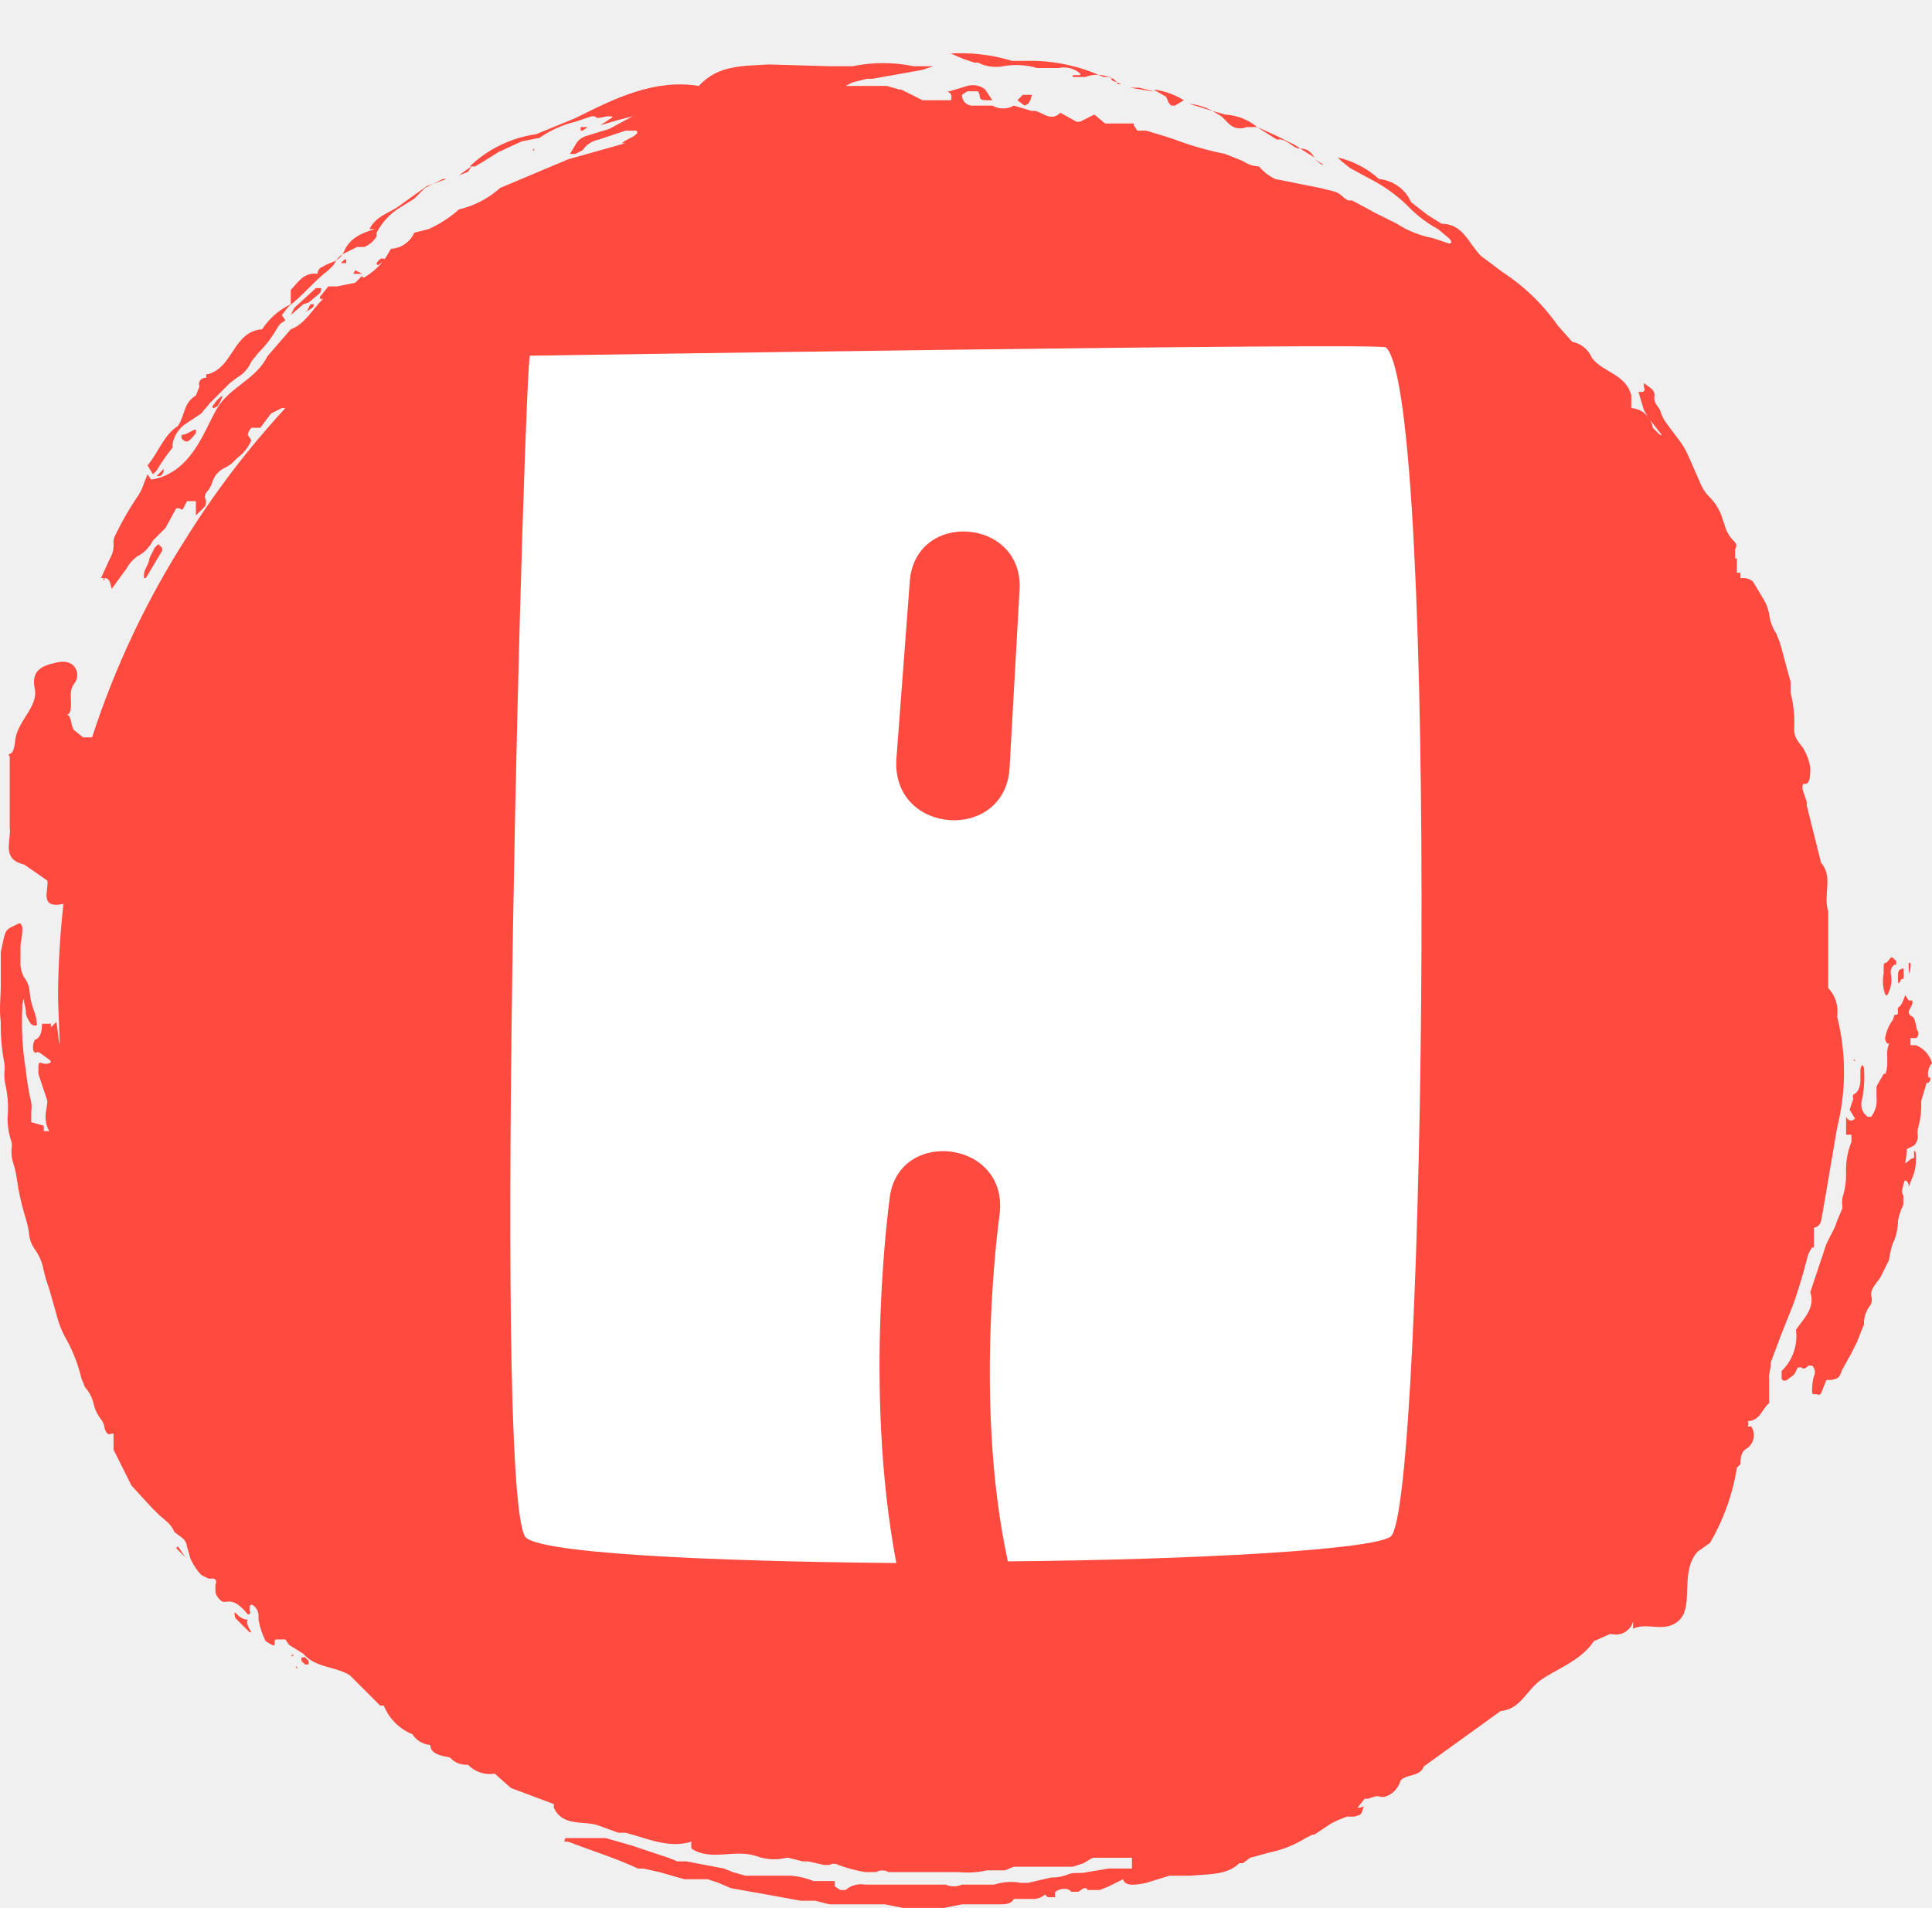
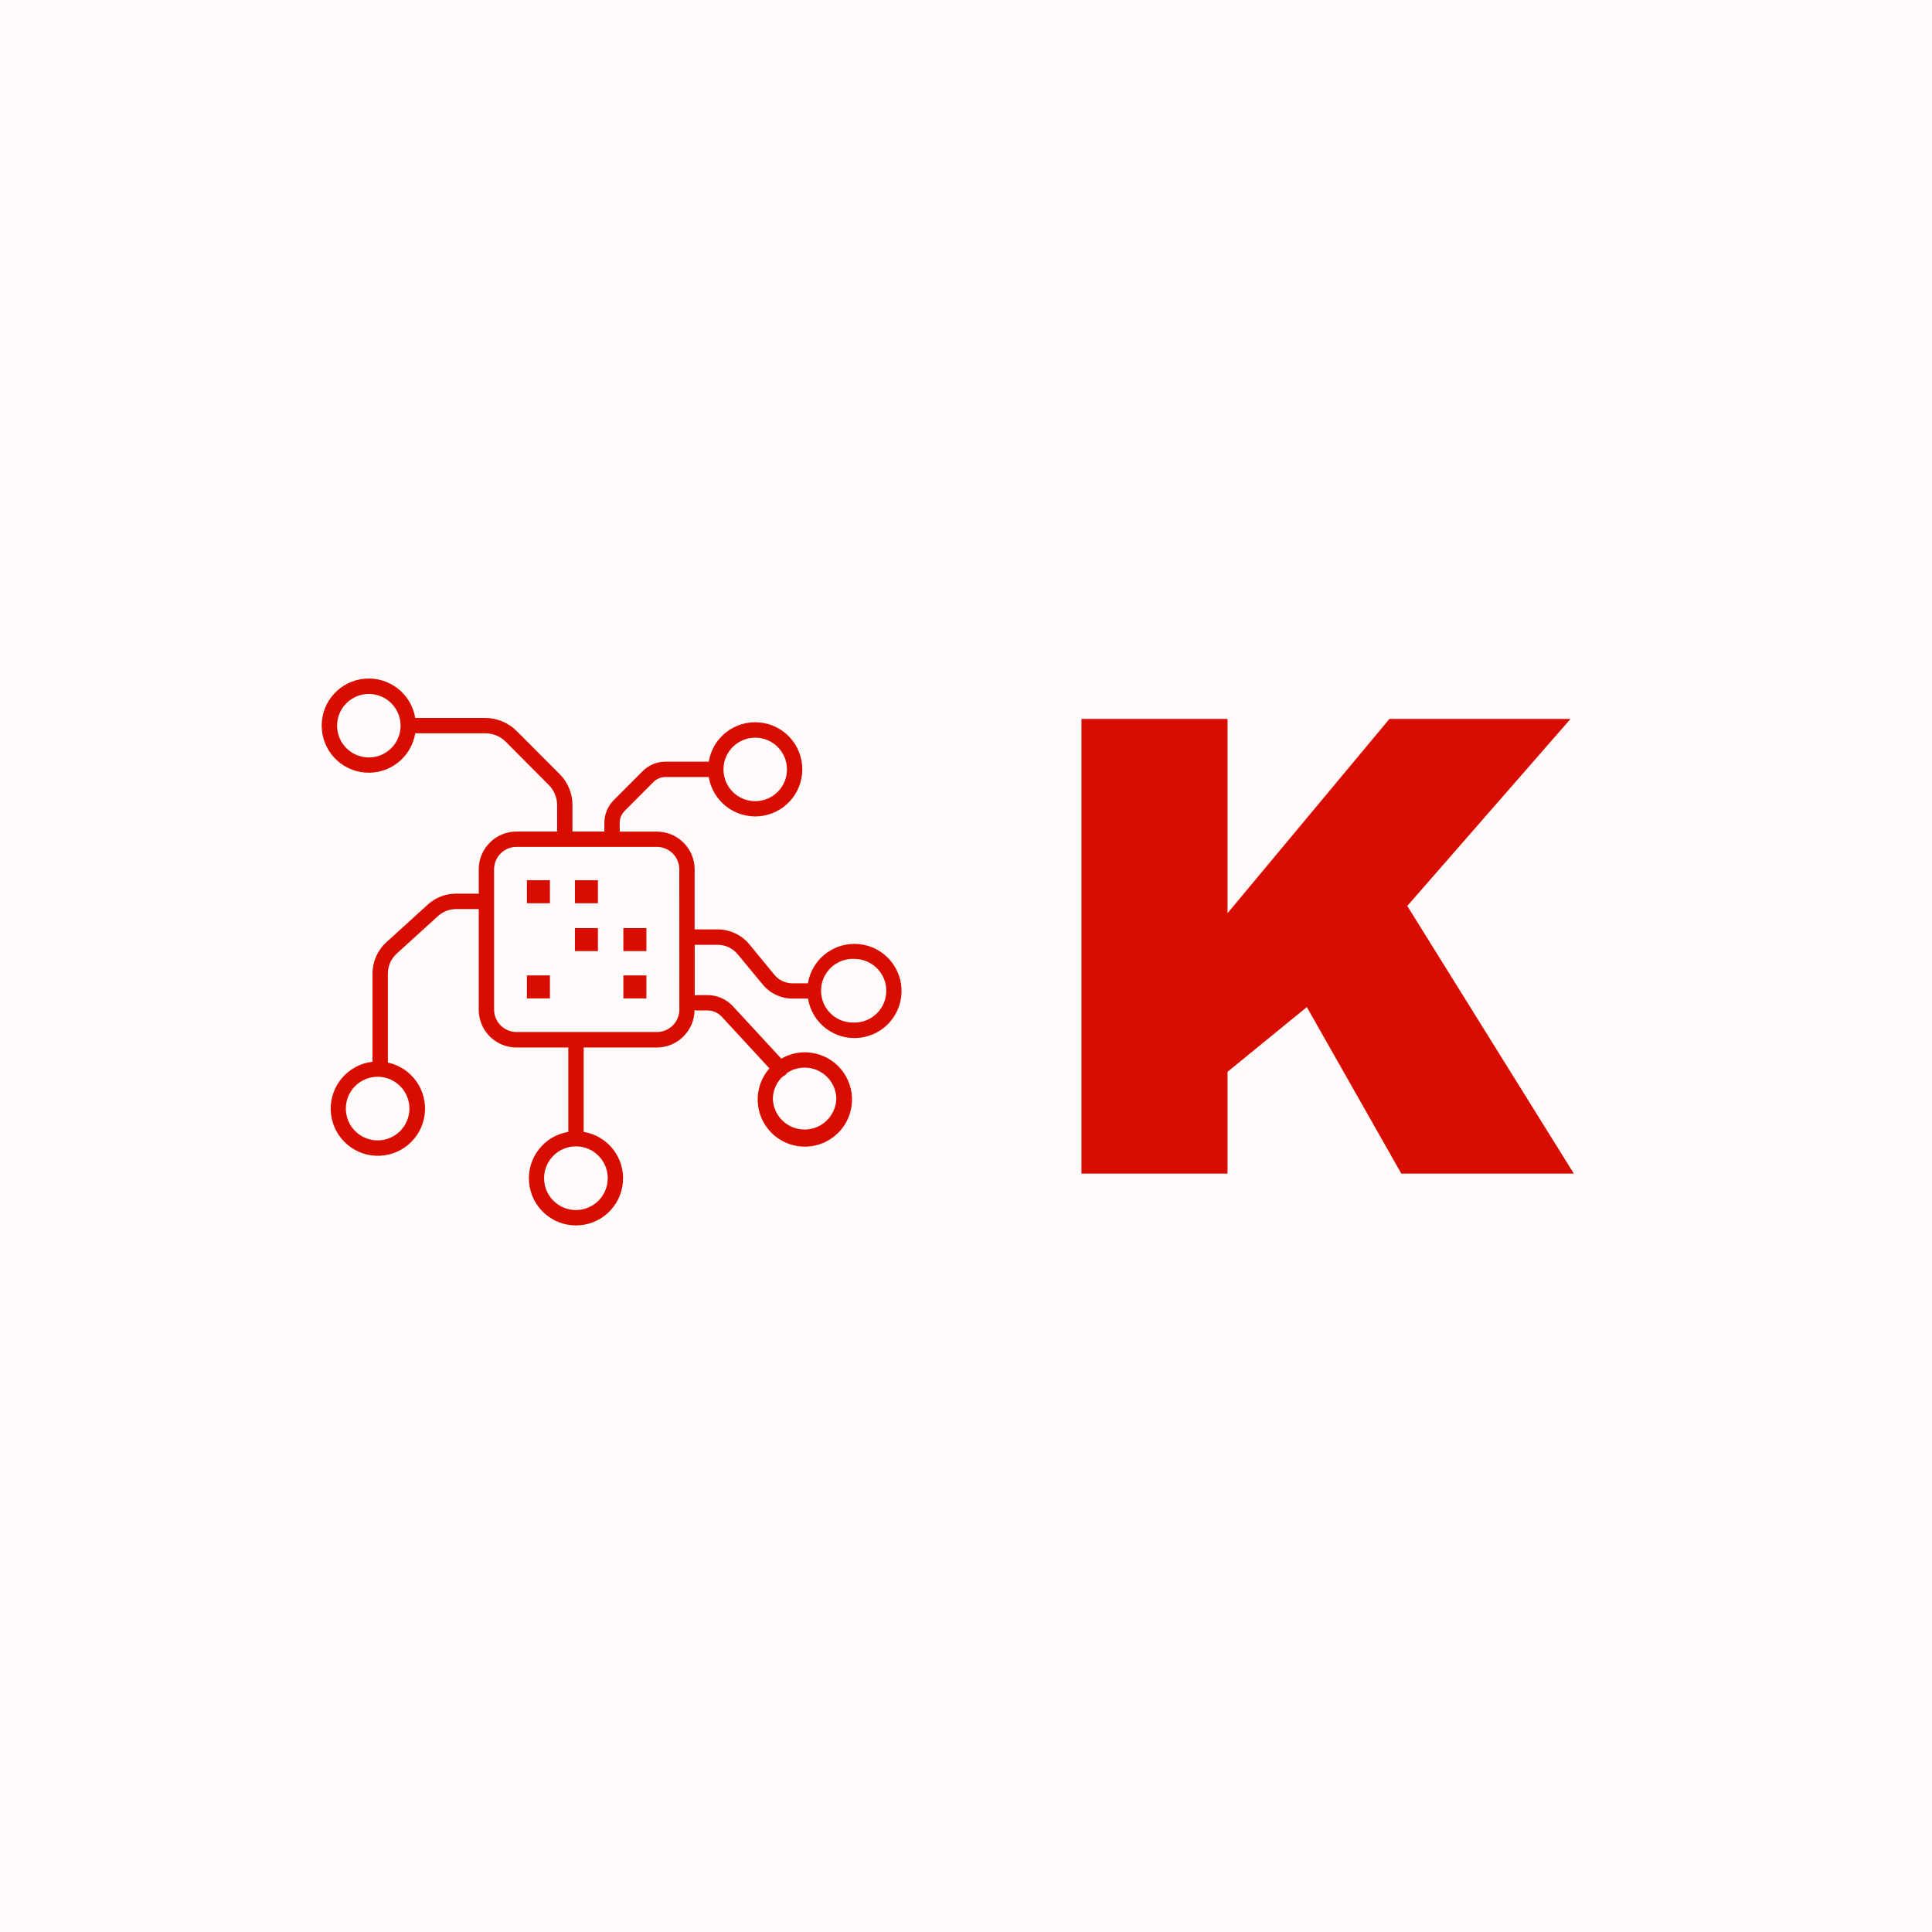
- <svg xmlns="http://www.w3.org/2000/svg" width="308.761" height="304.916" viewBox="0 0 106.008 104.687" class="css-1j8o68f" version="1.1" id="svg23">
-   <defs id="SvgjsDefs2684" />
-   <g id="SvgjsG2685" featurekey="rootContainer" transform="matrix(0.9820593,0,0,0.9820593,-0.05456052,0)" fill="#ff4a3f">
-     <g id="g17">
-       <path d="M19.8 15.3h.5l-.4-.2zm.5.1zm.8-.7c0 .1 0 .1.1.1l.4-.3c-.2-.1-.3-.1-.5.2zm.4-.2zm-4.1 2.3zm-.2.6l.3-.2c.1-.1.1-.2.1-.2h-.2l-.2.4c-.1-.1-.1 0 0 0zm2.2-2.9h-.1l-.2.2h.3zm-2.1 2.4l.6-.5c.1-.1.1-.2.1-.3h-.3l-1.2 1.1-.2.4.7-.6zm-1.1.8z" id="path3" />
-       <path d="M9.7 25v-.2a1.7 1.7 0 0 1 .7-1.1l.9-.6.5-.6.7-.7.4-.4.4-.3a1.9 1.9 0 0 0 .8-.9l.4-.5a5.9 5.9 0 0 0 1-1.3l.2-.3.3-.2-.2-.3.4-.5c.8-.6 1.4-1.4 2.2-2l.3-.3a1.4 1.4 0 0 1 .5-.6l.8-.4h.4a1.4 1.4 0 0 0 .7-.6V13a3.5 3.5 0 0 1 1.3-1.4l.8-.5.2-.2.4-.4 1-.5h.2l-1.1.4-1.4 1c-.6.5-1.4.6-1.8 1.4h.3c-.7.2-1.4.5-1.7 1.2s-.8.6-1.2.9a.4.4 0 0 0-.3.4c-.8-.1-1.1.5-1.5.9v.8a3.9 3.9 0 0 0-1.6 1.4c-1.6.1-1.6 2.1-3 2.5h-.1a.2.2 0 0 0 0 .2c-.3 0-.5.2-.4.5l-.2.5c-.7.4-.6 1.1-1 1.7-.8.5-1.1 1.5-1.7 2.2l.3.5.2-.2a11.6 11.6 0 0 1 .9-1.3zM53.9 3.3l.6.2h.2a2.2 2.2 0 0 0 1.4.2 4.1 4.1 0 0 1 1.9.1h1.2a1.4 1.4 0 0 1 1.2.3.1.1 0 0 1 0 .1H60a.1.1 0 0 0 0 .1h.7a1.8 1.8 0 0 1 1.3 0c.2 0 .1.1.2.2l.5.2h-.2c-.2-.4-.5-.4-.8-.4a9.7 9.7 0 0 0-4.3-.9h-.8A9.8 9.8 0 0 0 53 3h.2zm7.3 3.1zM50.3 4.7zm10.9 1.7h.2-.2zM19 14.7zm32.1-10zm17.6 2.2a.9.9 0 0 0 1 .2h.6a3.1 3.1 0 0 0-1.8-.7l-.7-.2.5.3zm-3.4-1.3c0 .1.1.2.2.3h.2l.5-.3a4.2 4.2 0 0 0-1.7-.6l.7.4zm7.4 2.7l.8.5c-.2-.3-.4-.5-.8-.5z" id="path5" />
-       <path d="M99 76.1l.6-1.6.6-1.5c.2-.5.6-1.8.8-2.6a1.7 1.7 0 0 1 .3-.7h.1v-1.1c.5-.1.4-.6.5-.9l.8-4.7a12.7 12.7 0 0 0 0-6.2 1.9 1.9 0 0 0-.5-1.6v-4.3c-.3-.9.3-1.9-.4-2.7L101 45a.4.4 0 0 0 0-.2l-.2-.6a.5.5 0 0 1 0-.4h.1c.3 0 .3-.5.3-.9a3 3 0 0 0-.4-1.1l-.3-.4a1.1 1.1 0 0 1-.2-.7 6.7 6.7 0 0 0-.2-2v-.6c-.2-.7-.4-1.5-.6-2.2l-.2-.5a2.5 2.5 0 0 1-.4-1.1 2.5 2.5 0 0 0-.3-.8l-.6-1a.8.8 0 0 0-.6-.2h-.1V32h-.2v-.8H97V31a.4.4 0 0 0 0-.1v-.2c.1-.2.1-.3-.1-.5a1.8 1.8 0 0 1-.4-.6l-.2-.6a2.9 2.9 0 0 0-.7-1.2 2.2 2.2 0 0 1-.5-.7l-.7-1.6a4.3 4.3 0 0 0-.6-1l-.6-.8a2.4 2.4 0 0 1-.4-.8l-.2-.3a.6.6 0 0 1-.1-.5.5.5 0 0 0-.2-.4l-.4-.3v.2c.1.2 0 .3-.1.3h-.2l.3 1 .3.5.7.9h-.1l-.2-.2-.2-.2a1.3 1.3 0 0 0-1.2-1.1v-.7c-.3-1.2-1.6-1.3-2.2-2.1a1.5 1.5 0 0 0-1.1-.9l-.8-.9a11.3 11.3 0 0 0-3.1-3l-.8-.6-.4-.3c-.7-.7-1-1.8-2.2-1.8l-.8-.5-.9-.7a2.2 2.2 0 0 0-1.8-1.3 5.1 5.1 0 0 0-2.3-1.2l.2.2.5.4 1.3.7a8.5 8.5 0 0 1 2.1 1.6 6.8 6.8 0 0 0 1.5 1.1l.6.5c.1.1.2.2.1.3H81l-.9-.3a5.6 5.6 0 0 1-2-.8l-1.2-.6-1.3-.7h-.2c-.3-.1-.4-.4-.8-.5l-.8-.2-2.5-.5a2.6 2.6 0 0 1-.9-.7 1.7 1.7 0 0 1-.9-.3l-1-.4a18.1 18.1 0 0 1-2.8-.8l-.6-.2-1-.3h-.5l-.2-.3v-.1h-1.6l-.6-.5-.4.2-.4.2h-.2l-.9-.5c-.6.6-1.1-.2-1.6-.1l-1-.3a1.2 1.2 0 0 1-1.2 0h-1.2a.6.6 0 0 1-.5-.6l.3-.2h.6a.7.7 0 0 1 .1.3c0 .2.2.2.5.2h.2l-.4-.6a1.1 1.1 0 0 0-1-.2l-1 .3H53c.3.2.2.3.2.5h-1.6l-.4-.2-.8-.4h-.1l-.7-.2h-2.3l.4-.2.8-.2h.3l1.7-.3 1.1-.2.6-.2h-1.1a8.4 8.4 0 0 0-3.4 0h-1.3L43 3.6c-1.4.1-2.8 0-3.9 1.2-2.5-.4-4.7.7-6.9 1.8l-2.2.9a6.7 6.7 0 0 0-3.7 1.8h.3l.5-.3.8-.5 1.3-.6 1-.2a6 6 0 0 1 2-.9l.9-.3h.2c.1.2.5 0 .7 0h.2c.1 0 .1.1 0 .1l-.6.4 1-.3.8-.2-1.3.7-1.3.4a1 1 0 0 0-.6.5l-.3.5h.3l.4-.2a1.4 1.4 0 0 1 .9-.6l1.5-.5h.5a.1.1 0 0 1 .1.2c-.2.2-.6.3-.8.5h.2l-3.2.9-3.8 1.6a5.2 5.2 0 0 1-2.3 1.2 6.6 6.6 0 0 1-1.7 1.1l-.8.2a1.5 1.5 0 0 1-1.3.9l-.3.5a3.7 3.7 0 0 1-1.2 1.1h-.1v-.1l-.2.2-.2.2-1 .2h-.5l-.4.5c-.1.1-.1.2 0 .2h.1c-.6.6-1 1.4-1.8 1.7L15 19.9c-.6 1.2-1.8 1.6-2.6 2.6s-1.4 3.9-3.9 4.3l-.2-.3-.2.5a2.7 2.7 0 0 1-.4.8 16.9 16.9 0 0 0-1.2 2.1.8.8 0 0 0-.1.5 1.4 1.4 0 0 1-.2.8l-.5 1.1h.2c.3 0 .3.3.4.6l.8-1.1a2.2 2.2 0 0 1 .6-.7 2 2 0 0 0 .9-.9l.3-.3.4-.4.6-1.1h.2c.1.1.1.1.2 0l.2-.4h.5v.8l.5-.5a.5.5 0 0 0 0-.5.4.4 0 0 1 .1-.3 1.5 1.5 0 0 0 .3-.5 1.3 1.3 0 0 1 .8-.9l.3-.2.3-.3a2.4 2.4 0 0 0 .8-1l-.2-.3c0-.1.1-.3.2-.4h.5l.6-.8.6-.3h.2a48.8 48.8 0 0 0-5.5 7.2h-.1.1a48.4 48.4 0 0 0-5.3 11.2h-.5l-.5-.4c-.2-.2-.1-.7-.4-.9h.1c.3-.5-.1-1.2.3-1.7s.1-1.4-.9-1.2-1.5.5-1.3 1.5-1 1.8-1.1 2.9-.5.5-.3.9v3.9c.1.8-.5 1.8.8 2.1l1.3.9c.1.5-.5 1.6.9 1.3a49.2 49.2 0 0 0-.3 5c0 1.1.1 2.2.1 3.3v-.4c-.1-.4-.1-.8-.2-1.3l-.3.3v-.2h-.5c0 .5-.1.8-.4.9a.9.9 0 0 0-.1.5c0 .1.1.3.2.2s.4.2.7.4-.2.3-.4.2-.2.1-.2.3v.3l.5 1.5c0 .3-.1.6-.1.9a1.7 1.7 0 0 0 .2.8h-.3v-.3l-.7-.2v-.6a1.5 1.5 0 0 0 0-.5 14.6 14.6 0 0 1-.3-1.8 16.6 16.6 0 0 1-.2-3.5.9.9 0 0 1 .1-.5v.2a2.9 2.9 0 0 1 .1.5.8.8 0 0 0 .1.4c.1.2.2.4.4.4s.1-.1.1-.2a2.1 2.1 0 0 0-.1-.5 4.2 4.2 0 0 1-.3-1.3 1.5 1.5 0 0 0-.3-.7 1.6 1.6 0 0 1-.2-.9v-.8c0-.3.1-.6.1-.9a.5.5 0 0 0-.1-.4h-.1c-.8.4-.7.2-1 1.6V55c0 .7-.1 1.4 0 2.1a10.8 10.8 0 0 0 .2 2.3 1.8 1.8 0 0 1 0 .5 3.1 3.1 0 0 0 .1.9 5.9 5.9 0 0 1 .1 1.3 3.9 3.9 0 0 0 .2 1.7 1.2 1.2 0 0 1 0 .4 2.1 2.1 0 0 0 .1.8 4.9 4.9 0 0 1 .2.9 14 14 0 0 0 .5 2.2 5 5 0 0 1 .2 1 1.7 1.7 0 0 0 .3.7 2.9 2.9 0 0 1 .5 1.2 8.5 8.5 0 0 0 .3 1l.4 1.4a5.4 5.4 0 0 0 .6 1.5 8.5 8.5 0 0 1 .8 2.1l.2.5a2.1 2.1 0 0 1 .5 1 2.1 2.1 0 0 0 .4.8 1 1 0 0 1 .2.5c.1.3.2.4.4.3h.1v.9l.5 1 .5 1 1.1 1.2.4.4c.3.3.7.5.9 1l.4.3a.7.7 0 0 1 .3.5l.2.7a3.3 3.3 0 0 0 .6.9l.4.2h.3a.2.2 0 0 1 .1.3 2.5 2.5 0 0 0 0 .5.9.9 0 0 0 .4.5h.2c.4-.1.8.2 1.2.7h.1c0-.1.1-.1 0-.2v-.2c0-.1.1-.2.2-.1a.7.7 0 0 1 .3.6v.2a4.3 4.3 0 0 0 .4 1.2c.5.3.5.3.5.1s0-.2.2-.2h.4l.2.3.8.5c.7.8 1.8.7 2.6 1.2l1.7 1.7h.2a2.9 2.9 0 0 0 1.6 1.6 1.3 1.3 0 0 0 1 .6c0 .5.6.6 1.1.7a1.2 1.2 0 0 0 .8.4h.2a1.7 1.7 0 0 0 1.5.5l.9.8 2.4.9v.2c.5 1.1 1.7.7 2.5 1l1.1.4h.4c1.2.3 2.4.9 3.7.5a.7.7 0 0 0 0 .4c1.1.7 2.4 0 3.6.4a2.9 2.9 0 0 0 1.7.1h.1l.8.2h.3l.9.2h.3a.5.5 0 0 1 .5 0 7.9 7.9 0 0 0 1.5.4h.6a.7.7 0 0 1 .7 0h3.9a5 5 0 0 0 1.6-.1h1l.5-.2H60l.6-.2.5-.3h2.2v.6H62l-1.2.2c-.4.1-.7 0-1 .1a2.4 2.4 0 0 1-1 .2l-1.3.3h-.4a3.1 3.1 0 0 0-1.5.1h-1.8a1.1 1.1 0 0 1-.9 0h-4.5a1.3 1.3 0 0 0-1.1.3H47l-.3-.2v-.3h-1.2a4.1 4.1 0 0 0-1.3-.3h-2.5l-.7-.2-.5-.2-2.1-.4h-.5l-.5-.2-2.1-.7-1.4-.4h-2.2c-.1 0-.1.1-.1.2h.2c1.3.5 2.6.9 3.9 1.5h.3l.9.2 1.4.4h1.3l.6.2.7.3 1.7.3 1.1.2 1.1.2h.8l.8.2h3.1l1 .2h2.3l1-.2H56c.4 0 .6-.1.7-.3h1a1 1 0 0 0 .8-.3c-.1.1 0 .1.1.2h.4v-.2c0-.1 0-.1.2-.2s.6-.1.7.1h.4l.3-.2c.2 0 .2 0 .2.1h.7l.5-.2.8-.4c.1.3.4.4 1.3.2l1.3-.4h1.2c.9-.1 2 0 2.7-.7h.2l.4-.3 1.1-.3a6.1 6.1 0 0 0 2-.8l.4-.2h.1l.9-.6.4-.2.5-.2h.4c.4-.1.4-.1.5-.4s0-.1-.2-.1h-.1l.4-.5h.2c.3-.1.5-.2.7-.1h.2a1.3 1.3 0 0 0 .9-.9c.3-.4 1.1-.2 1.3-.8l4.3-3.1c1.1-.1 1.4-1.1 2.2-1.7s2.3-1.1 3-2.2l.9-.4h.1a1 1 0 0 0 1.2-.7v.4c.8-.4 1.8.3 2.6-.5s0-2.7 1-3.8l.7-.5a12.1 12.1 0 0 0 1.5-4.2l.2-.2c0-.3 0-.7.4-.9a.9.9 0 0 0 .2-1.2h-.2a.3.3 0 0 0 0-.3c.7 0 .8-.7 1.2-1V77a.5.5 0 0 1 0-.2 3.8 3.8 0 0 0 .1-.7zM5.9 32.2z" id="path7" />
-       <path d="M26.4 9.3l-.3.2-.4.3.5-.2zm6.1-2h.1l.3-.2h-.4zm-2.6 1l-.1.1h.1v-.1zm-1.5 1.4zm1.3-.2zm-6.3 3.1zM9.2 26.2l-.4.4H9a.4.4 0 0 0 .2-.4zm3-3.5a2.1 2.1 0 0 0 .3-.6 1.5 1.5 0 0 0-.5.5c-.1.1-.1.2 0 .2zM11 24.2V24c-.2 0-.5.3-.8.3v.2c.3.3.4.2.8-.3zm3 66.2zM73.9 9.2h.1l-.5-.3zm-2.5-1.4c.5-.1.8.4 1.2.5h.1l-.3-.2-1-.5-1.1-.5.3.2zM52.8 3.1zm11.7 2h-.1l-1.2-.2h.5zm2 .7l1.3.4a3.3 3.3 0 0 0-1.3-.4zm-9 0a1 1 0 0 0 .2-.5h-.5l-.3.3.4.3zm9 1.6zM49.9 4.2zm2.9.7zM48.5 4zm13.8 2.1a.5.5 0 0 0 0 .1zm44.8 52.3h-.3V58h.3c.1 0 .2-.3.1-.4s-.1-.7-.3-.8a.3.3 0 0 1-.2-.3l.2-.4a.4.4 0 0 0 0-.2h-.2l-.2-.3c-.1.3-.2.6-.4.7a.5.5 0 0 0 0 .2c0 .1 0 .2-.1.2h-.1a1.1 1.1 0 0 1-.1.3 2.3 2.3 0 0 0-.4.9.4.4 0 0 0 .1.4h.1a1.7 1.7 0 0 0-.1.8v.4a1.8 1.8 0 0 1-.1.5h-.1l-.4.7v.6a1.5 1.5 0 0 1-.3 1.1h-.2l-.2-.2a.9.9 0 0 1-.1-.8 6.5 6.5 0 0 0 .1-1.7c0-.1-.1-.2-.1-.2a.5.5 0 0 0-.1.3v.6c0 .2-.1.6-.3.7s-.1.2-.1.3l-.2.6.3.5c-.2.2-.4.1-.5-.1v1h.3v.4a4.2 4.2 0 0 0-.3 1.4 3.3 3.3 0 0 0 0 .4 4 4 0 0 1-.2 1.3 2 2 0 0 0 0 .6l-.3.7a3.2 3.2 0 0 1-.3.7l-.3.6-.9 2.7c.3.9-.4 1.5-.8 2.1a2.7 2.7 0 0 1-.8 2.3v.4c0 .1.1.2.3.1l.4-.3.2-.4h.2c.1.1.2.1.4-.1h.2a.5.5 0 0 1 .1.6 2.9 2.9 0 0 0-.1.8c0 .1 0 .2.1.2h.2c.1.1.2 0 .3-.3l.2-.5h.3c.4-.1.4-.1.6-.6l.5-.9.3-.6.4-1a1.6 1.6 0 0 1 .3-1 .6.6 0 0 0 .1-.6c0-.2 0-.3.2-.6l.3-.4.5-1a4.7 4.7 0 0 1 .2-.9 3 3 0 0 0 .3-1.3 3.8 3.8 0 0 1 .3-.9v-.5c-.1-.2-.1-.2 0-.6s.1-.2.2-.2a.4.4 0 0 1 .1.3l.2-.5a2.3 2.3 0 0 0 .2-.9v-.3c0-.1 0-.3-.1-.3v.4c-.2 0-.3.2-.5.3a6.4 6.4 0 0 0 .1-.8l.4-.2a.7.7 0 0 0 .2-.6 1.4 1.4 0 0 1 0-.3 4.8 4.8 0 0 0 .2-1.4v-.2l.3-1h.1a.3.3 0 0 0 .1-.3h-.1a.9.9 0 0 1 .2-.8 1.5 1.5 0 0 0-.9-1zm-1.2 7.8zm-.2-9.9zm0 0zM9.1 30.8a.3.3 0 0 0 0-.2l-.2-.2-.2.2-.3.6c0 .3-.3.6-.3.9v.2h.1zm96.3 24.8h.1a1.7 1.7 0 0 0 .2-1.2.5.5 0 0 1 .2-.5h.1v-.2l-.2-.2h-.1c-.1.1-.2.3-.3.3s-.1.1-.1.3v.3a2.2 2.2 0 0 0 .1 1.2zM13.2 90.1c-.1 0 0 .2 0 .3l.8.8h.1c-.2-.3-.3-.6-.2-.7a.9.9 0 0 1-.5-.2zm.8.3zm92.3-35.7h.1a2 2 0 0 0 0-.6c-.3.1-.3.1-.3.6s.1.1.2 0z" id="path9" />
-       <path d="M106.7 62a.6.6 0 0 0 .1-.5c0-.1-.1-.2-.1-.1h-.2v.2c0 .4.1.5.2.4zm.1-8.2h-.1v.6a1 1 0 0 0 .1-.6zM17.1 92.6h-.2v.2l.2.2h.2v-.2zm86.6-33.3c0-.1 0-.1-.1-.1zM9.9 86.5l.5.5-.4-.6z" id="path11" />
-       <circle cx="10.5" cy="87.1" transform="rotate(-24.8 10.4 87.159)" id="circle13" />
-       <path d="M9.7 30.1h-.1v.2-.2h.1zm83.2-6.6l-.2-.3h-.1zm-14.7 77.1zM5.9 32.2zm-.1.2a.3.3 0 0 0 .1-.2v.2zm1.9-4.9zM61.5 2.4zm42.8 58.2v.1-.1zM16.4 92.5h-.1c.1.1.2 0 .1-.1zm.2.7h.1l-.1-.1v.1zm73.9-71.3zm15.2 34.4zM14.6 91.7zm92.1-37zm-.8 11.4zM34.6 0z" id="path15" />
-     </g>
-   </g>
-   <g id="SvgjsG2686" featurekey="nameFeature-0" transform="matrix(2.284354,0,0,2.284354,27.98006,-5.60952)" fill="#ffffff">
-     <path d="M9.6 16.48 l-0.32 4.24 c-0.08 1.8 2.6 1.96 2.72 0.2 l0.24 -4.28 c0.12 -1.76 -2.56 -1.96 -2.64 -0.16 z M0.48 11 l0 0 c0.04 0 20.48 -0.32 20.56 -0.2 c1.28 1.12 0.96 27.8 0.12 28.56 c-0.4 0.32 -4.64 0.56 -9.2 0.6 c-0.84 -3.84 -0.2 -8.32 -0.2 -8.32 c0.24 -1.8 -2.44 -2.12 -2.64 -0.4 c0 0.04 -0.64 4.52 0.16 8.76 c-4.56 -0.04 -8.68 -0.24 -8.92 -0.64 c-0.8 -1.44 0 -28.28 0.12 -28.36 z" id="path20" />
-   </g>
+ <svg xmlns="http://www.w3.org/2000/svg" version="1.1" width="1500" height="1500" viewBox="0 0 1500 1500">
+   <rect width="1500" height="1500" x="0" y="0" id="background" stroke="transparent" fill="#fefbfa" />
+   <svg xml:space="preserve" width="1000" height="1000" data-version="2" data-id="lg_o9PbxsUGUKQf4ewOKp" viewBox="0 0 571 331" x="250" y="250">
+     <rect width="100%" height="100%" fill="transparent" />
+     <rect width="256" height="331.09" x="-128" y="-165.545" fill="none" rx="0" ry="0" transform="translate(443.5 166)" />
+     <path fill="#d90c00" d="m401.44 142.1 71.78-86.14h80.28l-72.37 82.92 73.84 118.66h-76.48l-41.89-73.83-35.16 28.71v45.12h-64.76V55.96h64.76zm-165.454 13.6a20.876 20.876 0 0 0-20.57 17.476h-6.868c-3.06 0-5.984-1.36-7.956-3.74l-11.118-13.532a18.36 18.36 0 0 0-14.144-6.63h-10.132v-26.622a16.762 16.762 0 0 0-16.762-16.728H131.98v-3.91c0-1.972.782-3.842 2.176-5.236l12.818-12.886c1.394-1.36 3.332-2.176 5.27-2.176h19.21a20.876 20.876 0 1 0 0-6.8h-19.21c-3.74 0-7.412 1.53-10.064 4.182l-12.852 12.886a14.28 14.28 0 0 0-4.148 10.03v3.876h-14.144V94.194a19.38 19.38 0 0 0-5.678-13.77L86.25 61.282a19.72 19.72 0 0 0-13.804-5.746h-31.11a20.876 20.876 0 1 0 0 6.8h31.11c3.366 0 6.63 1.36 9.01 3.74l19.04 19.142a12.58 12.58 0 0 1 3.74 8.976v11.696h-18.02a16.762 16.762 0 0 0-16.728 16.762v10.778H59.424c-4.624 0-9.078 1.7-12.512 4.828l-18.394 16.728a18.7 18.7 0 0 0-6.12 13.804v39.168a20.91 20.91 0 1 0 6.8.34v-39.474c0-3.332 1.428-6.528 3.876-8.772l18.394-16.728a11.9 11.9 0 0 1 7.956-3.06h10.064v44.642c0 9.248 7.48 16.728 16.728 16.728H109.2v37.4a20.876 20.876 0 1 0 6.8 0v-37.4h32.436c9.18 0 16.66-7.446 16.728-16.626q.442.17.918.204h4.828c2.38 0 4.726 1.02 6.358 2.822l21.08 22.848a20.91 20.91 0 1 0 5.27-4.318l-21.352-23.12a15.3 15.3 0 0 0-11.356-5.032h-4.794q-.51.034-.884.17v-22.474h10.132c3.468 0 6.698 1.496 8.908 4.182l11.118 13.43a17 17 0 0 0 13.192 6.222h6.868a20.876 20.876 0 1 0 20.57-24.242m-43.996-91.426a14.076 14.076 0 1 1-14.042 14.382l.034-.306-.034-.306a14.076 14.076 0 0 1 14.042-13.77M20.766 73.046a14.076 14.076 0 1 1 0-28.152 14.076 14.076 0 0 1 0 28.152m17.986 155.686a14.093 14.093 0 0 1-28.186-.034 14.093 14.093 0 1 1 28.186 0m87.924 30.906a14.11 14.11 0 0 1-28.22-.034 14.11 14.11 0 0 1 28.22 0m101.32-34.952a14.076 14.076 0 0 1-28.118 0 13.6 13.6 0 0 1 4.454-10.2q.68-.238 1.258-.748.34-.34.578-.748 3.4-2.312 7.786-2.38a14.076 14.076 0 0 1 14.076 14.076m-69.598-39.78a9.962 9.962 0 0 1-9.962 9.928H86.216a9.962 9.962 0 0 1-9.928-9.928v-62.22a9.962 9.962 0 0 1 9.928-9.928h62.22a9.962 9.962 0 0 1 9.962 9.928zm77.588 5.712a14.11 14.11 0 1 1 .034-28.186 14.11 14.11 0 0 1 0 28.22" />
+     <path fill="#d90c00" d="M90.84 127.48h10.2v10.2h-10.2zm21.284 0h10.2v10.2h-10.2zm0 21.216h10.2v10.2h-10.2zm21.488 0h10.2v10.2h-10.2zM90.84 169.674h10.2v10.2h-10.2zm42.772 0h10.2v10.2h-10.2z" />
+   </svg>
</svg>
